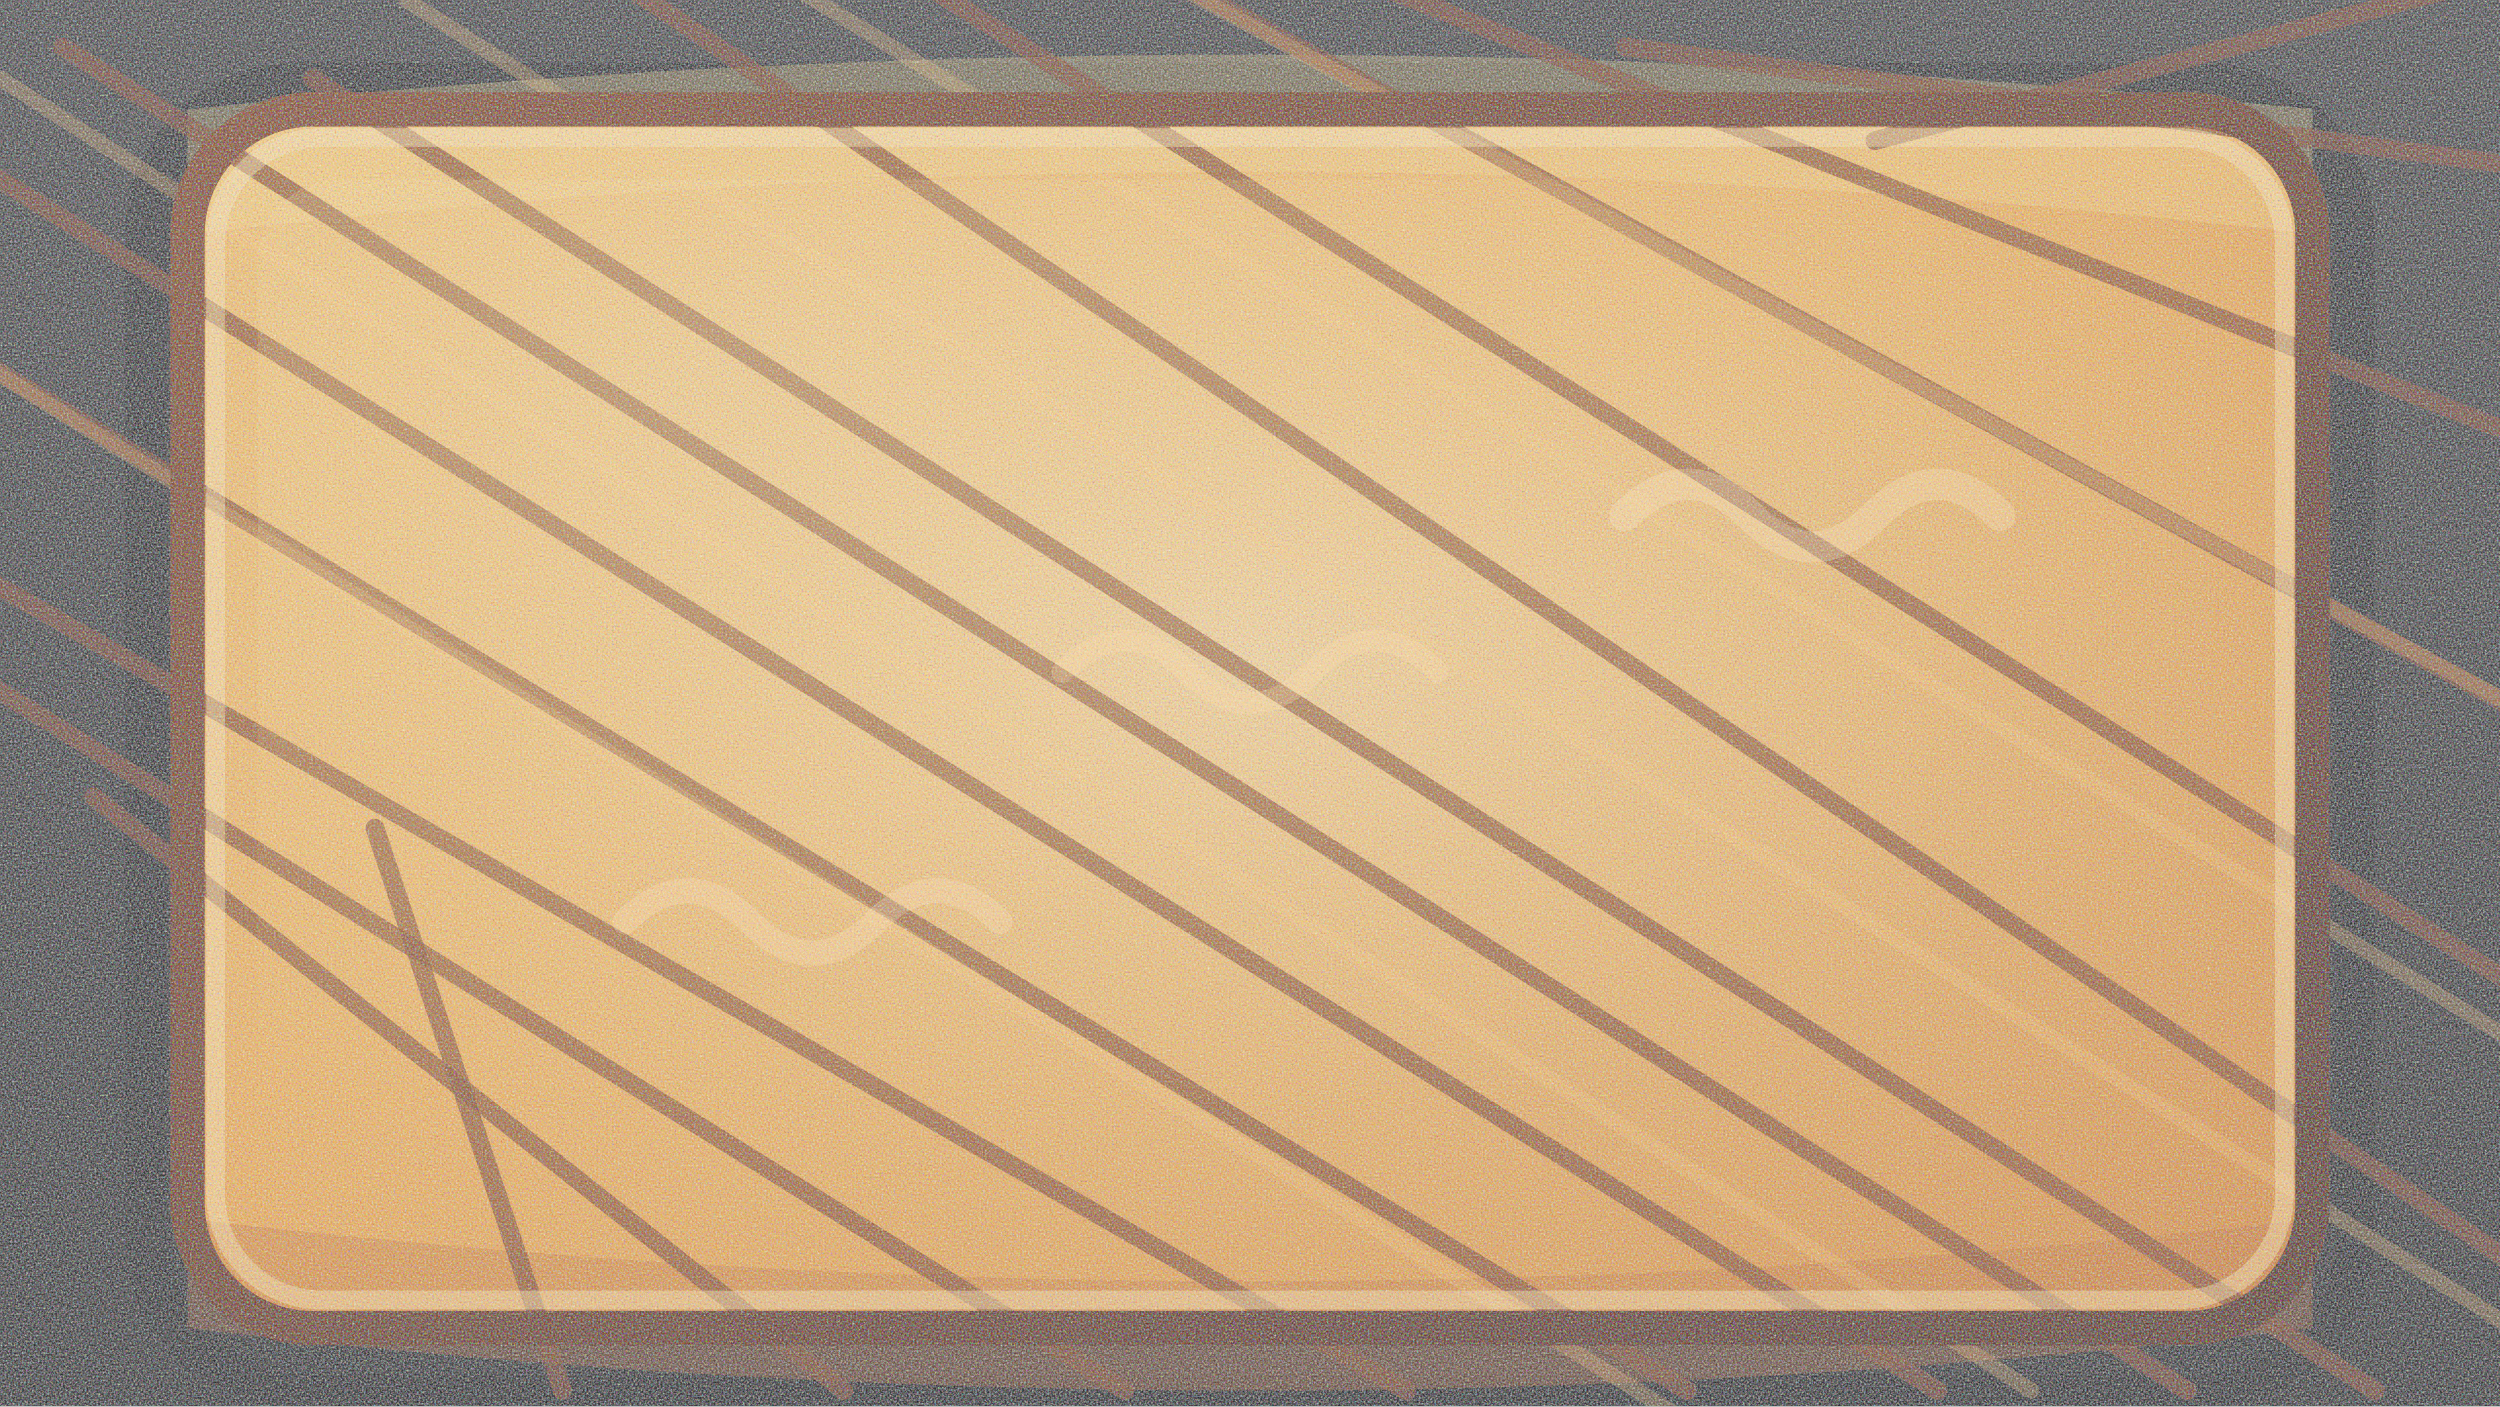
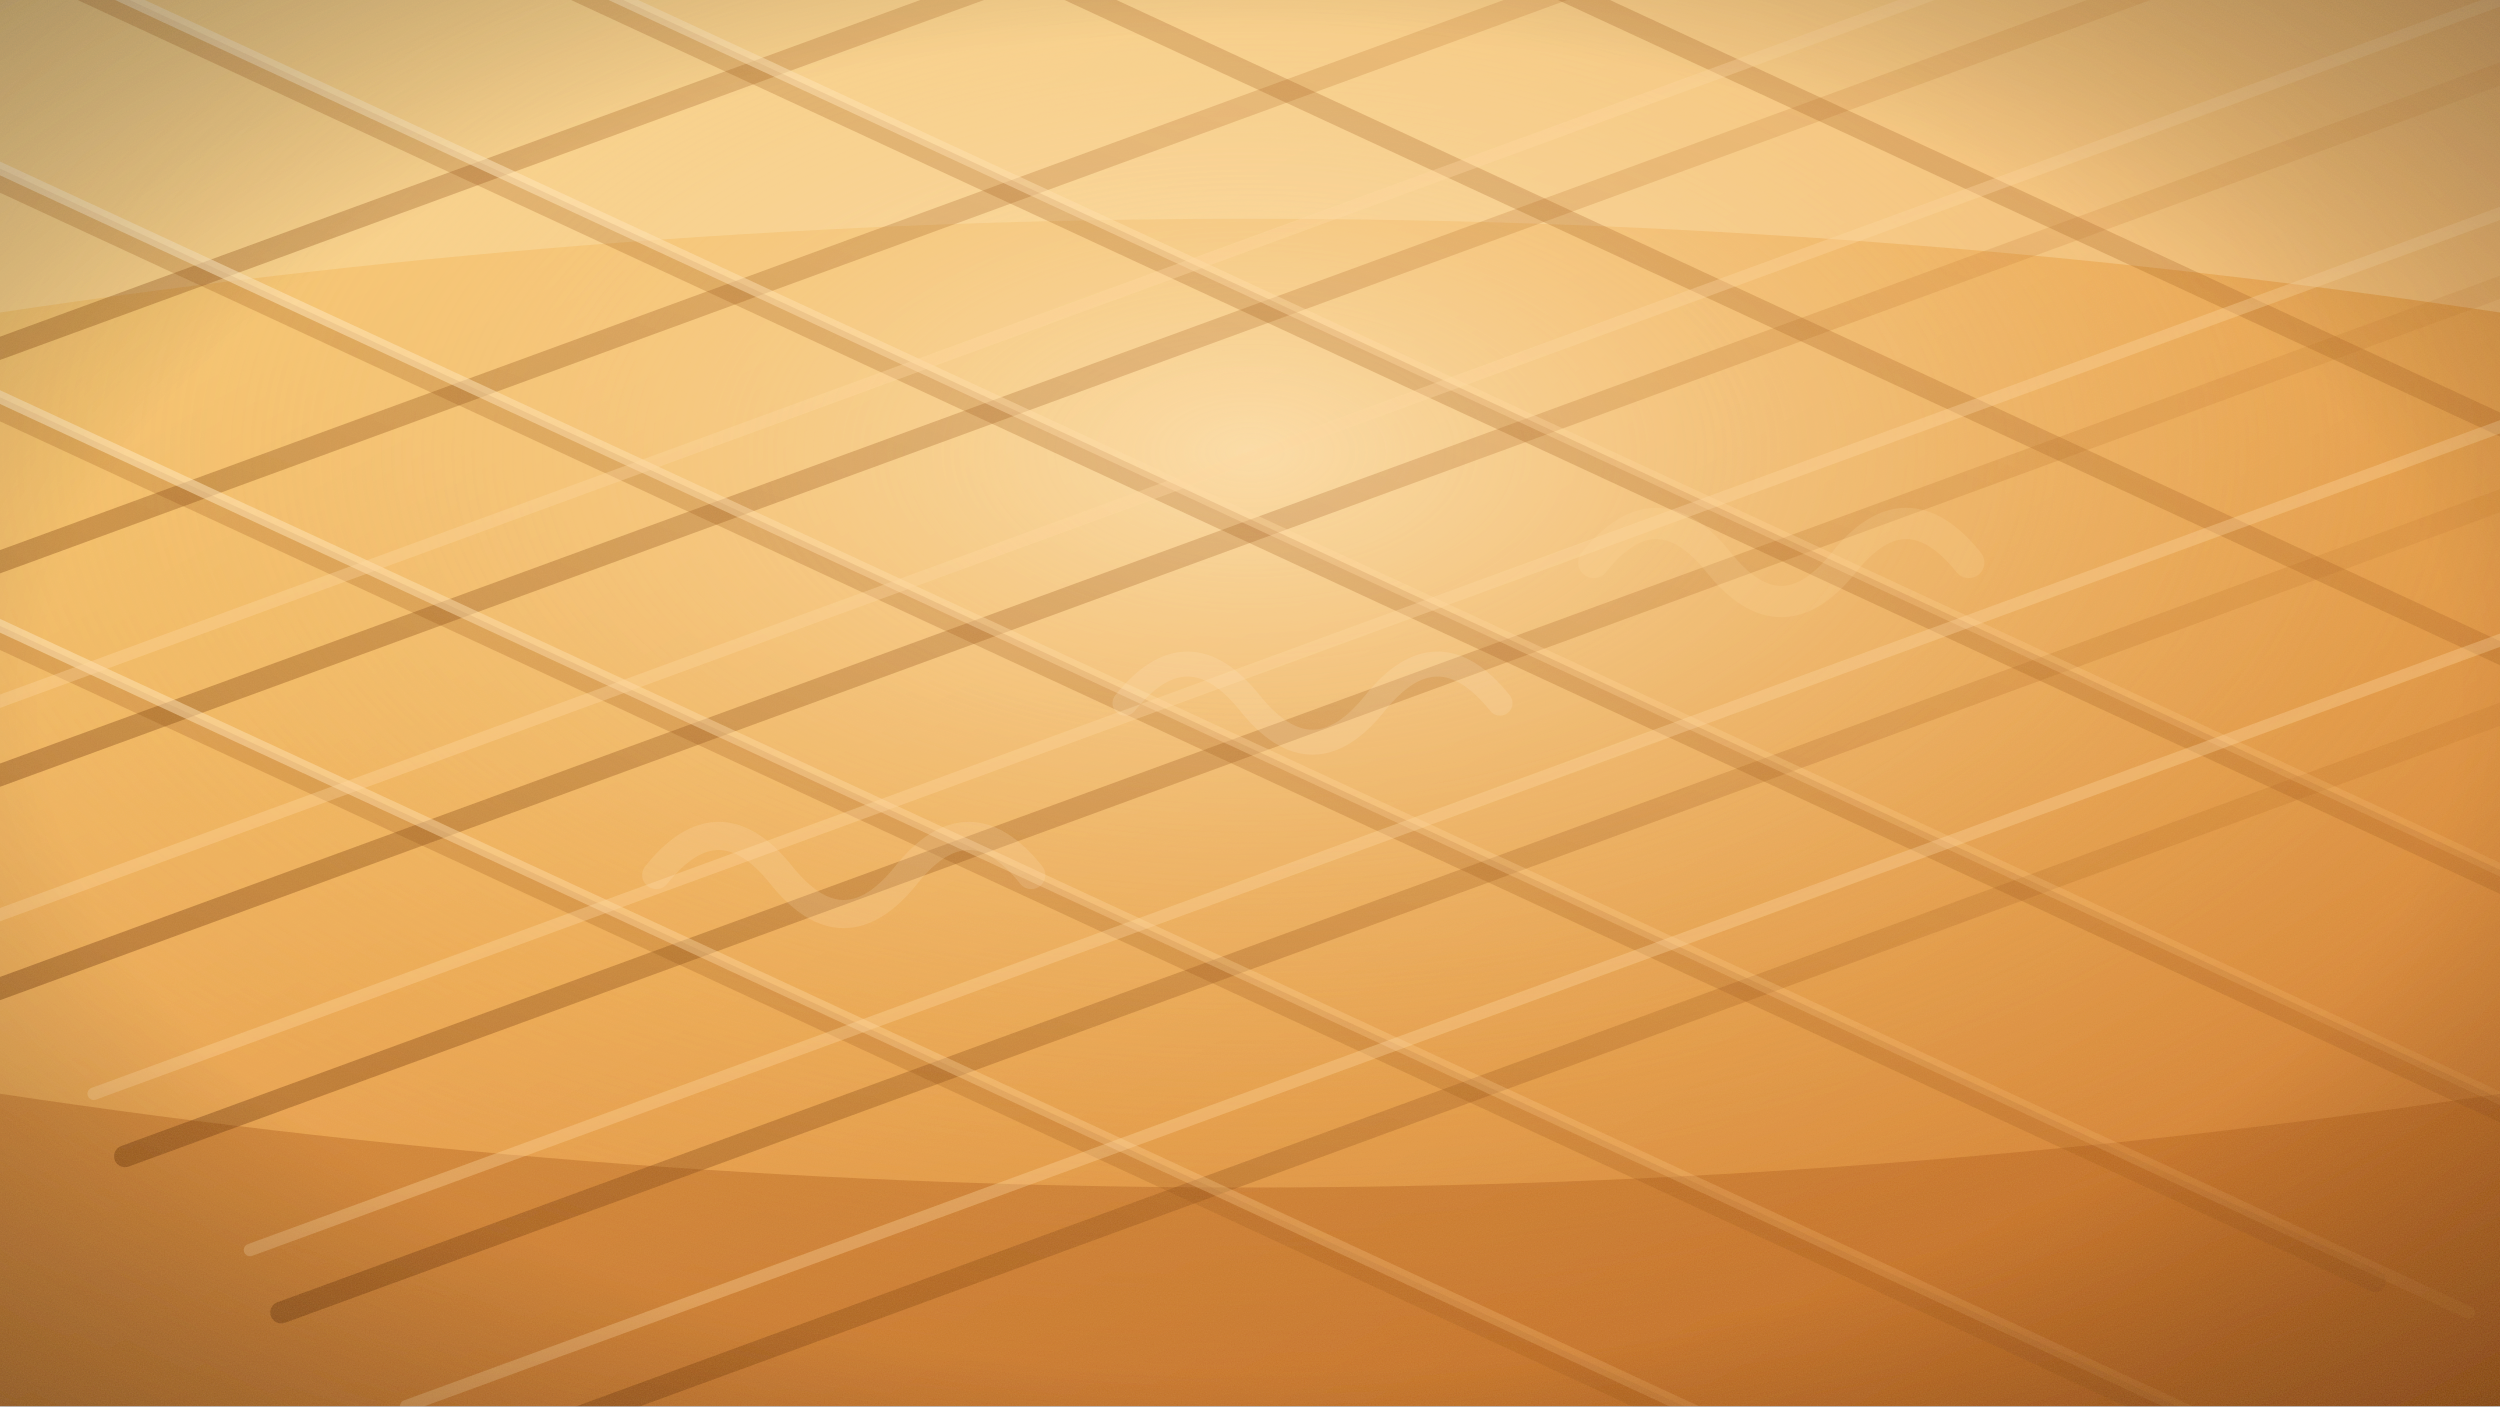
<svg xmlns="http://www.w3.org/2000/svg" viewBox="0 0 1600 900" preserveAspectRatio="xMidYMid slice">
  <defs>
-     <linearGradient id="trayBase" x1="0" y1="0" x2="0" y2="1">
-       <stop offset="0%" stop-color="#2f2f32" />
-       <stop offset="100%" stop-color="#19191c" />
+     <linearGradient id="backdrop" x1="0" y1="0" x2="0" y2="1">
+       <stop offset="0%" stop-color="#0b0c10" />
+       <stop offset="100%" stop-color="#11141b" />
    </linearGradient>
-     <radialGradient id="borekGlow" cx="50%" cy="45%" r="70%">
-       <stop offset="0%" stop-color="#fdf4d9" stop-opacity="0.6" />
-       <stop offset="70%" stop-color="#f4d491" stop-opacity="0.3" />
-       <stop offset="100%" stop-color="#f2c879" stop-opacity="0.18" />
+     <linearGradient id="pastry" x1="0" y1="0" x2="1" y2="1">
+       <stop offset="0%" stop-color="#f9d689" />
+       <stop offset="0.45" stop-color="#e7a253" />
+       <stop offset="1" stop-color="#c46b26" />
+     </linearGradient>
+     <radialGradient id="pastryGlow" cx="0.5" cy="0.32" r="0.85">
+       <stop offset="0%" stop-color="#ffe9bc" stop-opacity="0.8" />
+       <stop offset="55%" stop-color="#f5bd63" stop-opacity="0.34" />
+       <stop offset="100%" stop-color="#d78231" stop-opacity="0.05" />
    </radialGradient>
-     <linearGradient id="borekSurface" x1="0" y1="0" x2="1" y2="1">
-       <stop offset="0%" stop-color="#f8c774" />
-       <stop offset="45%" stop-color="#efac4f" />
-       <stop offset="100%" stop-color="#d78931" />
+     <linearGradient id="cutLight" x1="0" y1="0" x2="1" y2="1">
+       <stop offset="0%" stop-color="rgba(255, 237, 201, 0.75)" />
+       <stop offset="100%" stop-color="rgba(255, 196, 122, 0.12)" />
    </linearGradient>
-     <linearGradient id="borekEdge" x1="0" y1="0" x2="1" y2="1">
-       <stop offset="0%" stop-color="#8b4f21" />
-       <stop offset="100%" stop-color="#5b2d10" />
+     <linearGradient id="cutShadow" x1="0" y1="1" x2="1" y2="0">
+       <stop offset="0%" stop-color="rgba(108, 52, 11, 0.4)" />
+       <stop offset="100%" stop-color="rgba(194, 112, 35, 0.1)" />
    </linearGradient>
-     <radialGradient id="sheen" cx="0.22" cy="0.18" r="0.8">
-       <stop offset="0%" stop-color="#ffe9b8" stop-opacity="0.8" />
-       <stop offset="100%" stop-color="#ffd37a" stop-opacity="0" />
+     <radialGradient id="vignette" cx="0.5" cy="0.5" r="0.8">
+       <stop offset="60%" stop-color="rgba(0,0,0,0)" />
+       <stop offset="100%" stop-color="rgba(4,5,7,0.45)" />
    </radialGradient>
-     <filter id="subtleNoise" x="-5%" y="-5%" width="110%" height="110%">
-       <feTurbulence type="fractalNoise" baseFrequency="0.8" numOctaves="3" seed="17" result="noise" />
-       <feColorMatrix in="noise" type="matrix" values="0 0 0 0 0.75 0 0 0 0 0.54 0 0 0 0 0.36 0 0 0 0.16 0" />
-       <feBlend in="SourceGraphic" in2="noise" mode="soft-light" />
+     <filter id="crumbNoise" x="-15%" y="-15%" width="130%" height="130%">
+       <feTurbulence type="fractalNoise" baseFrequency="1.12" numOctaves="4" seed="52" result="noise" />
+       <feColorMatrix in="noise" type="matrix" values="0 0 0 0 0.92 0 0 0 0 0.62 0 0 0 0 0.34 0 0 0 0.12 0" result="warmNoise" />
+       <feBlend in="SourceGraphic" in2="warmNoise" mode="soft-light" />
    </filter>
  </defs>
-   <rect width="1600" height="900" fill="url(#trayBase)" />
-   <g transform="translate(120 70)">
-     <rect x="-40" y="-30" width="1440" height="860" rx="110" fill="#0f0f12" opacity="0.55" />
-     <rect x="-14" y="-10" width="1390" height="820" rx="95" fill="#1f1f22" opacity="0.55" />
-     <g filter="url(#subtleNoise)">
-       <rect x="0" y="0" width="1360" height="780" rx="80" fill="url(#borekSurface)" />
-       <rect x="0" y="0" width="1360" height="780" rx="80" fill="url(#borekGlow)" />
-       <path d="M0 710 Q680 790 1360 710 L1360 780 Q680 860 0 780 Z" fill="#c7772d" opacity="0.35" />
-       <path d="M0 80 Q680 0 1360 80 L1360 0 Q680 -70 0 0 Z" fill="#ffe6a6" opacity="0.3" />
-       <g stroke="rgba(139,79,33,0.7)" stroke-width="12" stroke-linecap="round">
-         <path d="M80 -20 L1400 820" />
-         <path d="M-80 -40 L1280 820" />
-         <path d="M-160 20 L1120 820" />
-         <path d="M-200 120 L960 820" />
-         <path d="M-200 260 L780 820" />
-         <path d="M-140 360 L600 820" />
-         <path d="M-60 440 L420 820" />
-         <path d="M120 460 L240 820" />
-         <path d="M280 -80 L1520 760" />
-         <path d="M440 -100 L1520 580" />
-         <path d="M600 -100 L1520 400" />
-         <path d="M760 -80 L1520 220" />
-         <path d="M920 -40 L1520 40" />
-         <path d="M1080 20 L1460 -80" />
-       </g>
-       <g stroke="rgba(255,209,134,0.28)" stroke-width="10" stroke-linecap="round">
-         <path d="M140 -70 L1520 800" />
-         <path d="M-120 -20 L1180 820" />
-         <path d="M-200 120 L960 840" />
-         <path d="M320 -120 L1560 640" />
-         <path d="M520 -140 L1560 420" />
-       </g>
-       <rect x="0" y="0" width="1360" height="780" rx="80" fill="none" stroke="url(#borekEdge)" stroke-width="22" />
-       <rect x="18" y="18" width="1324" height="744" rx="68" fill="none" stroke="rgba(255,234,192,0.5)" stroke-width="12" />
-       <rect x="45" y="45" width="1270" height="690" rx="52" fill="url(#sheen)" opacity="0.4" />
+   <rect width="1600" height="900" fill="url(#backdrop)" />
+   <g filter="url(#crumbNoise)">
+     <rect width="1600" height="900" fill="url(#pastry)" />
+     <rect width="1600" height="900" fill="url(#pastryGlow)" />
+     <path d="M0 700 Q800 820 1600 700 L1600 900 Q800 980 0 900 Z" fill="rgba(166, 83, 22, 0.35)" />
+     <path d="M0 200 Q800 80 1600 200 L1600 0 Q800 -80 0 0 Z" fill="rgba(255, 233, 187, 0.32)" />
+     <g stroke="url(#cutShadow)" stroke-width="14" stroke-linecap="round">
+       <path d="M-320 260 L1320 1020" />
+       <path d="M-220 160 L1420 920" />
+       <path d="M-120 60 L1520 820" />
+       <path d="M-20 -40 L1620 720" />
+       <path d="M80 -140 L1720 620" />
+       <path d="M180 -240 L1820 520" />
+       <path d="M280 -340 L1920 420" />
    </g>
-     <g opacity="0.25">
-       <path d="M280 520 Q320 480 360 520 T440 520 T520 520" fill="none" stroke="#ffe9c7" stroke-width="16" stroke-linecap="round" />
-       <path d="M920 260 Q960 220 1000 260 T1080 260 T1160 260" fill="none" stroke="#ffefcf" stroke-width="20" stroke-linecap="round" />
-       <path d="M560 360 Q600 320 640 360 T720 360 T800 360" fill="none" stroke="#ffe0b0" stroke-width="14" stroke-linecap="round" />
+     <g stroke="url(#cutShadow)" stroke-width="14" stroke-linecap="round">
+       <path d="M280 940 L1920 340" />
+       <path d="M180 840 L1820 240" />
+       <path d="M80 740 L1720 140" />
+       <path d="M-20 640 L1620 40" />
+       <path d="M-120 540 L1520 -60" />
+       <path d="M-220 440 L1420 -160" />
+       <path d="M-320 340 L1320 -260" />
    </g>
+     <g stroke="url(#cutLight)" stroke-width="8" stroke-linecap="round" opacity="0.82">
+       <path d="M-260 280 L1380 1040" />
+       <path d="M-160 180 L1480 940" />
+       <path d="M-60 80 L1580 840" />
+       <path d="M40 -20 L1680 740" />
+       <path d="M140 -120 L1780 640" />
+     </g>
+     <g stroke="url(#cutLight)" stroke-width="8" stroke-linecap="round" opacity="0.78">
+       <path d="M260 900 L1900 300" />
+       <path d="M160 800 L1800 200" />
+       <path d="M60 700 L1700 100" />
+       <path d="M-40 600 L1600 0" />
+       <path d="M-140 500 L1500 -100" />
+     </g>
+     <rect width="1600" height="900" fill="url(#vignette)" />
+   </g>
+   <g opacity="0.18">
+     <path d="M420 560 Q460 510 500 560 T580 560 T660 560" fill="none" stroke="#ffe6bd" stroke-width="18" stroke-linecap="round" />
+     <path d="M1020 360 Q1060 310 1100 360 T1180 360 T1260 360" fill="none" stroke="#ffdca0" stroke-width="20" stroke-linecap="round" />
+     <path d="M720 450 Q760 400 800 450 T880 450 T960 450" fill="none" stroke="#ffe9c8" stroke-width="16" stroke-linecap="round" />
  </g>
</svg>
